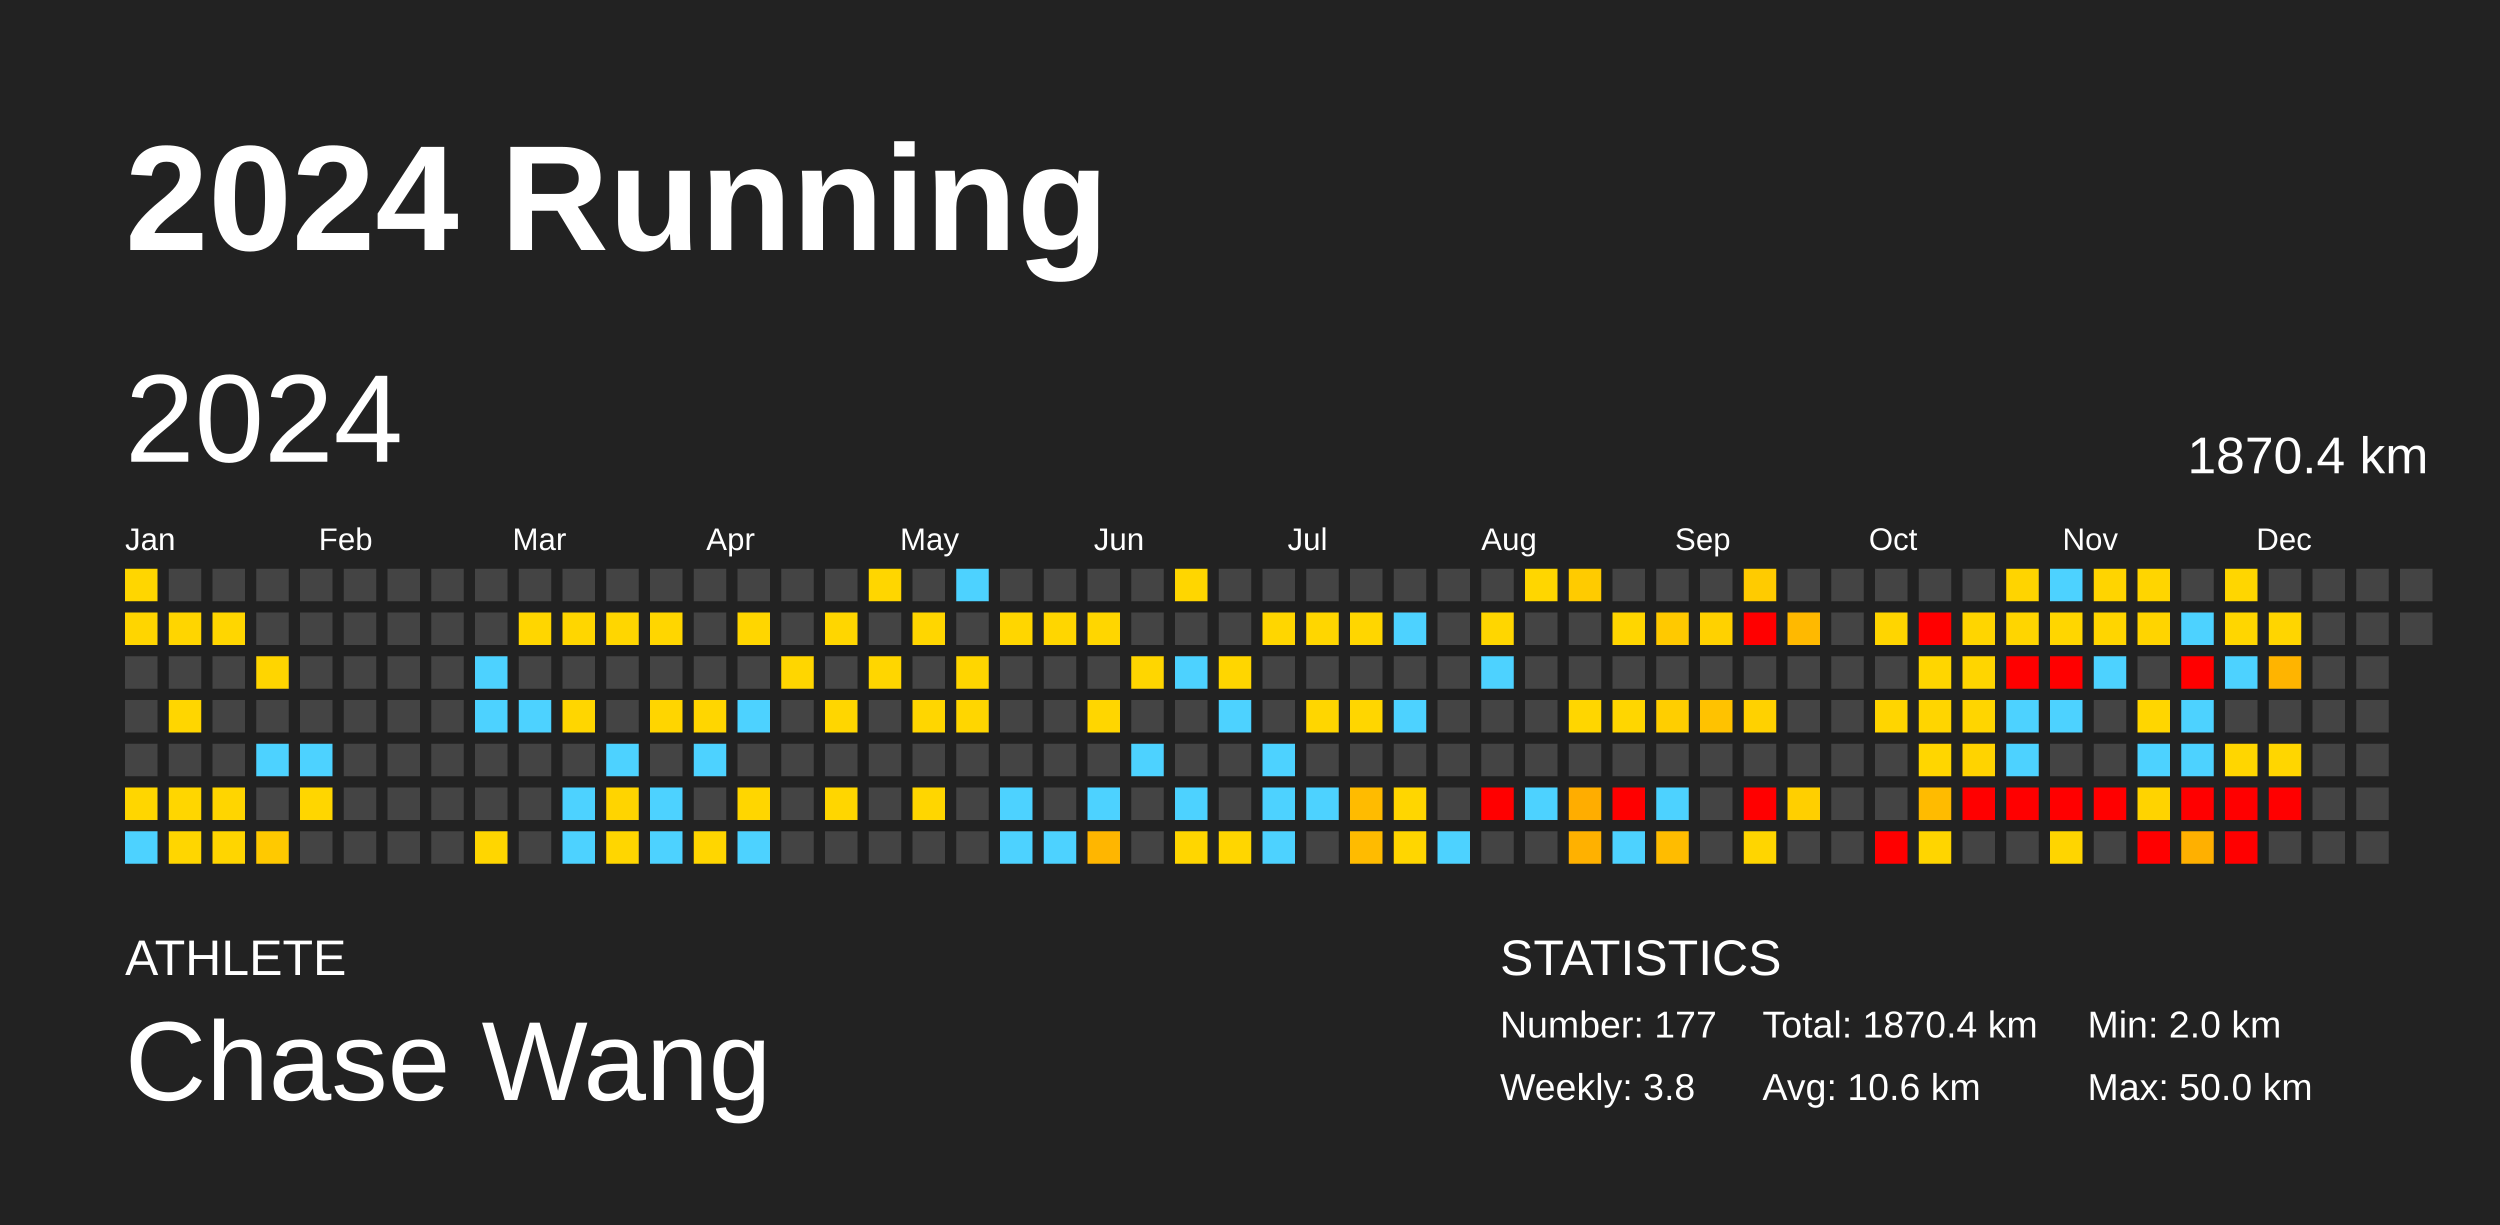
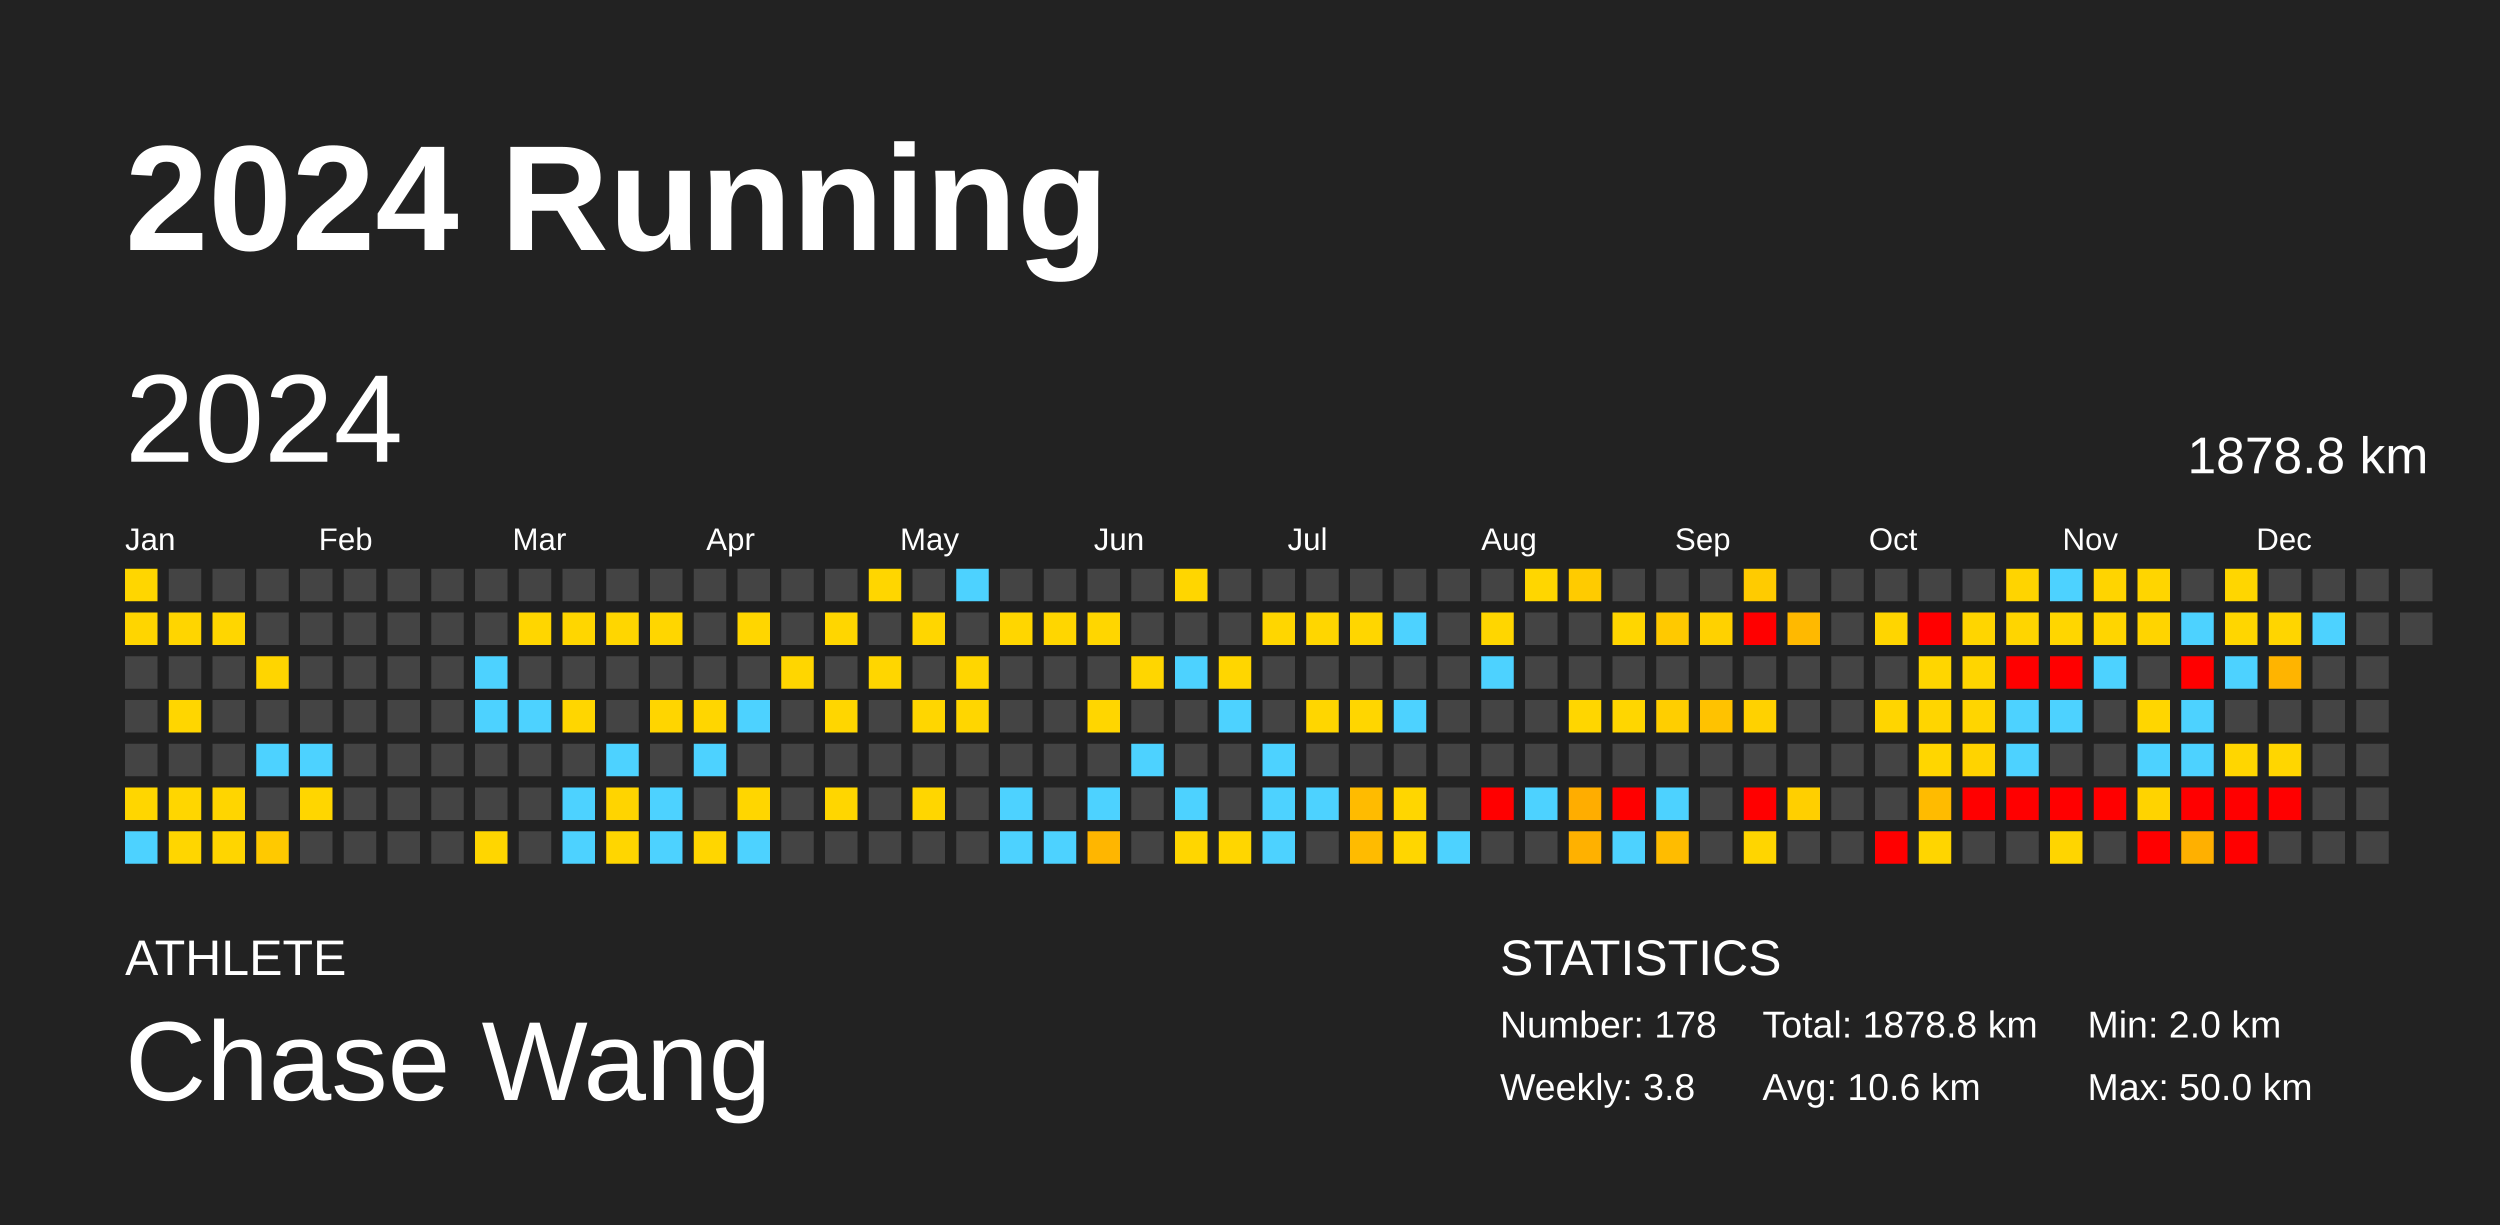
<svg xmlns="http://www.w3.org/2000/svg" baseProfile="full" height="98mm" version="1.1" viewBox="0,0,200,98" width="200mm">
  <defs />
  <rect fill="#222222" height="98" width="200" x="0" y="0" />
  <text fill="#FFFFFF" style="font-size:12px; font-family:Arial; font-weight:bold;" x="10" y="20">2024 Running</text>
  <text fill="#FFFFFF" style="font-size:4px; font-family:Arial" x="10" y="78">ATHLETE</text>
  <text fill="#FFFFFF" style="font-size:9px; font-family:Arial" x="10" y="88">Chase Wang</text>
  <text fill="#FFFFFF" style="font-size:4px; font-family:Arial" x="120" y="78">STATISTICS</text>
-   <text fill="#FFFFFF" style="font-size:3px; font-family:Arial" x="120" y="83">Number: 177</text>
+   <text fill="#FFFFFF" style="font-size:3px; font-family:Arial" x="120" y="83">Number: 178</text>
  <text fill="#FFFFFF" style="font-size:3px; font-family:Arial" x="120" y="88">Weekly: 3.8</text>
-   <text fill="#FFFFFF" style="font-size:3px; font-family:Arial" x="141" y="83">Total: 1870.4 km</text>
+   <text fill="#FFFFFF" style="font-size:3px; font-family:Arial" x="141" y="83">Total: 1878.8 km</text>
  <text fill="#FFFFFF" style="font-size:3px; font-family:Arial" x="141" y="88">Avg: 10.6 km</text>
  <text fill="#FFFFFF" style="font-size:3px; font-family:Arial" x="167" y="83">Min: 2.0 km</text>
  <text fill="#FFFFFF" style="font-size:3px; font-family:Arial" x="167" y="88">Max: 50.0 km</text>
  <text dominant-baseline="hanging" fill="#FFFFFF" style="font-size:10.0px; font-family:Arial;" x="10" y="30">2024</text>
-   <text dominant-baseline="hanging" fill="#FFFFFF" style="font-size:4.125px; font-family:Arial;" x="175" y="35">1870.4 km</text>
+   <text dominant-baseline="hanging" fill="#FFFFFF" style="font-size:4.125px; font-family:Arial;" x="175" y="35">1878.8 km</text>
  <text fill="#FFFFFF" style="font-size:2.5px; font-family:Arial" x="10.0" y="44">Jan</text>
  <text fill="#FFFFFF" style="font-size:2.5px; font-family:Arial" x="25.5" y="44">Feb</text>
  <text fill="#FFFFFF" style="font-size:2.5px; font-family:Arial" x="41.0" y="44">Mar</text>
  <text fill="#FFFFFF" style="font-size:2.5px; font-family:Arial" x="56.5" y="44">Apr</text>
  <text fill="#FFFFFF" style="font-size:2.5px; font-family:Arial" x="72.0" y="44">May</text>
  <text fill="#FFFFFF" style="font-size:2.5px; font-family:Arial" x="87.5" y="44">Jun</text>
  <text fill="#FFFFFF" style="font-size:2.5px; font-family:Arial" x="103.0" y="44">Jul</text>
  <text fill="#FFFFFF" style="font-size:2.5px; font-family:Arial" x="118.5" y="44">Aug</text>
  <text fill="#FFFFFF" style="font-size:2.5px; font-family:Arial" x="134.0" y="44">Sep</text>
  <text fill="#FFFFFF" style="font-size:2.5px; font-family:Arial" x="149.5" y="44">Oct</text>
  <text fill="#FFFFFF" style="font-size:2.5px; font-family:Arial" x="165.0" y="44">Nov</text>
  <text fill="#FFFFFF" style="font-size:2.5px; font-family:Arial" x="180.5" y="44">Dec</text>
  <rect fill="#ffd600" height="2.6" width="2.6" x="10.0" y="45.5" />
  <rect fill="#ffd500" height="2.6" width="2.6" x="10.0" y="49.0" />
  <rect fill="#444444" height="2.6" width="2.6" x="10.0" y="52.5" />
  <rect fill="#444444" height="2.6" width="2.6" x="10.0" y="56.0" />
  <rect fill="#444444" height="2.6" width="2.6" x="10.0" y="59.5" />
  <rect fill="#ffd600" height="2.6" width="2.6" x="10.0" y="63.0" />
  <rect fill="#4dd2ff" height="2.6" width="2.6" x="10.0" y="66.5" />
  <rect fill="#444444" height="2.6" width="2.6" x="13.5" y="45.5" />
  <rect fill="#ffd500" height="2.6" width="2.6" x="13.5" y="49.0" />
  <rect fill="#444444" height="2.6" width="2.6" x="13.5" y="52.5" />
  <rect fill="#ffd600" height="2.6" width="2.6" x="13.5" y="56.0" />
  <rect fill="#444444" height="2.6" width="2.6" x="13.5" y="59.5" />
  <rect fill="#ffd600" height="2.6" width="2.6" x="13.5" y="63.0" />
  <rect fill="#ffd600" height="2.6" width="2.6" x="13.5" y="66.5" />
  <rect fill="#444444" height="2.6" width="2.6" x="17.0" y="45.5" />
  <rect fill="#ffd600" height="2.6" width="2.6" x="17.0" y="49.0" />
  <rect fill="#444444" height="2.6" width="2.6" x="17.0" y="52.5" />
  <rect fill="#444444" height="2.6" width="2.6" x="17.0" y="56.0" />
  <rect fill="#444444" height="2.6" width="2.6" x="17.0" y="59.5" />
  <rect fill="#ffd500" height="2.6" width="2.6" x="17.0" y="63.0" />
  <rect fill="#ffd500" height="2.6" width="2.6" x="17.0" y="66.5" />
  <rect fill="#444444" height="2.6" width="2.6" x="20.5" y="45.5" />
  <rect fill="#444444" height="2.6" width="2.6" x="20.5" y="49.0" />
  <rect fill="#ffd500" height="2.6" width="2.6" x="20.5" y="52.5" />
  <rect fill="#444444" height="2.6" width="2.6" x="20.5" y="56.0" />
  <rect fill="#4dd2ff" height="2.6" width="2.6" x="20.5" y="59.5" />
  <rect fill="#444444" height="2.6" width="2.6" x="20.5" y="63.0" />
  <rect fill="#ffc900" height="2.6" width="2.6" x="20.5" y="66.5" />
  <rect fill="#444444" height="2.6" width="2.6" x="24.0" y="45.5" />
  <rect fill="#444444" height="2.6" width="2.6" x="24.0" y="49.0" />
  <rect fill="#444444" height="2.6" width="2.6" x="24.0" y="52.5" />
  <rect fill="#444444" height="2.6" width="2.6" x="24.0" y="56.0" />
  <rect fill="#4dd2ff" height="2.6" width="2.6" x="24.0" y="59.5" />
  <rect fill="#ffd600" height="2.6" width="2.6" x="24.0" y="63.0" />
  <rect fill="#444444" height="2.6" width="2.6" x="24.0" y="66.5" />
  <rect fill="#444444" height="2.6" width="2.6" x="27.5" y="45.5" />
  <rect fill="#444444" height="2.6" width="2.6" x="27.5" y="49.0" />
  <rect fill="#444444" height="2.6" width="2.6" x="27.5" y="52.5" />
  <rect fill="#444444" height="2.6" width="2.6" x="27.5" y="56.0" />
  <rect fill="#444444" height="2.6" width="2.6" x="27.5" y="59.5" />
  <rect fill="#444444" height="2.6" width="2.6" x="27.5" y="63.0" />
  <rect fill="#444444" height="2.6" width="2.6" x="27.5" y="66.5" />
  <rect fill="#444444" height="2.6" width="2.6" x="31.0" y="45.5" />
  <rect fill="#444444" height="2.6" width="2.6" x="31.0" y="49.0" />
  <rect fill="#444444" height="2.6" width="2.6" x="31.0" y="52.5" />
  <rect fill="#444444" height="2.6" width="2.6" x="31.0" y="56.0" />
  <rect fill="#444444" height="2.6" width="2.6" x="31.0" y="59.5" />
  <rect fill="#444444" height="2.6" width="2.6" x="31.0" y="63.0" />
  <rect fill="#444444" height="2.6" width="2.6" x="31.0" y="66.5" />
  <rect fill="#444444" height="2.6" width="2.6" x="34.5" y="45.5" />
  <rect fill="#444444" height="2.6" width="2.6" x="34.5" y="49.0" />
  <rect fill="#444444" height="2.6" width="2.6" x="34.5" y="52.5" />
  <rect fill="#444444" height="2.6" width="2.6" x="34.5" y="56.0" />
  <rect fill="#444444" height="2.6" width="2.6" x="34.5" y="59.5" />
  <rect fill="#444444" height="2.6" width="2.6" x="34.5" y="63.0" />
  <rect fill="#444444" height="2.6" width="2.6" x="34.5" y="66.5" />
  <rect fill="#444444" height="2.6" width="2.6" x="38.0" y="45.5" />
  <rect fill="#444444" height="2.6" width="2.6" x="38.0" y="49.0" />
  <rect fill="#4dd2ff" height="2.6" width="2.6" x="38.0" y="52.5" />
  <rect fill="#4dd2ff" height="2.6" width="2.6" x="38.0" y="56.0" />
  <rect fill="#444444" height="2.6" width="2.6" x="38.0" y="59.5" />
  <rect fill="#444444" height="2.6" width="2.6" x="38.0" y="63.0" />
  <rect fill="#ffd600" height="2.6" width="2.6" x="38.0" y="66.5" />
  <rect fill="#444444" height="2.6" width="2.6" x="41.5" y="45.5" />
  <rect fill="#ffd600" height="2.6" width="2.6" x="41.5" y="49.0" />
  <rect fill="#444444" height="2.6" width="2.6" x="41.5" y="52.5" />
  <rect fill="#4dd2ff" height="2.6" width="2.6" x="41.5" y="56.0" />
  <rect fill="#444444" height="2.6" width="2.6" x="41.5" y="59.5" />
  <rect fill="#444444" height="2.6" width="2.6" x="41.5" y="63.0" />
  <rect fill="#444444" height="2.6" width="2.6" x="41.5" y="66.5" />
  <rect fill="#444444" height="2.6" width="2.6" x="45.0" y="45.5" />
  <rect fill="#ffd600" height="2.6" width="2.6" x="45.0" y="49.0" />
  <rect fill="#444444" height="2.6" width="2.6" x="45.0" y="52.5" />
  <rect fill="#ffd600" height="2.6" width="2.6" x="45.0" y="56.0" />
  <rect fill="#444444" height="2.6" width="2.6" x="45.0" y="59.5" />
  <rect fill="#4dd2ff" height="2.6" width="2.6" x="45.0" y="63.0" />
  <rect fill="#4dd2ff" height="2.6" width="2.6" x="45.0" y="66.5" />
  <rect fill="#444444" height="2.6" width="2.6" x="48.5" y="45.5" />
  <rect fill="#ffd600" height="2.6" width="2.6" x="48.5" y="49.0" />
  <rect fill="#444444" height="2.6" width="2.6" x="48.5" y="52.5" />
  <rect fill="#444444" height="2.6" width="2.6" x="48.5" y="56.0" />
  <rect fill="#4dd2ff" height="2.6" width="2.6" x="48.5" y="59.5" />
  <rect fill="#ffd400" height="2.6" width="2.6" x="48.5" y="63.0" />
  <rect fill="#ffd600" height="2.6" width="2.6" x="48.5" y="66.5" />
  <rect fill="#444444" height="2.6" width="2.6" x="52.0" y="45.5" />
  <rect fill="#ffd600" height="2.6" width="2.6" x="52.0" y="49.0" />
  <rect fill="#444444" height="2.6" width="2.6" x="52.0" y="52.5" />
  <rect fill="#ffd500" height="2.6" width="2.6" x="52.0" y="56.0" />
  <rect fill="#444444" height="2.6" width="2.6" x="52.0" y="59.5" />
  <rect fill="#4dd2ff" height="2.6" width="2.6" x="52.0" y="63.0" />
  <rect fill="#4dd2ff" height="2.6" width="2.6" x="52.0" y="66.5" />
  <rect fill="#444444" height="2.6" width="2.6" x="55.5" y="45.5" />
  <rect fill="#444444" height="2.6" width="2.6" x="55.5" y="49.0" />
  <rect fill="#444444" height="2.6" width="2.6" x="55.5" y="52.5" />
  <rect fill="#ffd600" height="2.6" width="2.6" x="55.5" y="56.0" />
  <rect fill="#4dd2ff" height="2.6" width="2.6" x="55.5" y="59.5" />
  <rect fill="#444444" height="2.6" width="2.6" x="55.5" y="63.0" />
  <rect fill="#ffd600" height="2.6" width="2.6" x="55.5" y="66.5" />
  <rect fill="#444444" height="2.6" width="2.6" x="59.0" y="45.5" />
  <rect fill="#ffd600" height="2.6" width="2.6" x="59.0" y="49.0" />
  <rect fill="#444444" height="2.6" width="2.6" x="59.0" y="52.5" />
  <rect fill="#4dd2ff" height="2.6" width="2.6" x="59.0" y="56.0" />
  <rect fill="#444444" height="2.6" width="2.6" x="59.0" y="59.5" />
  <rect fill="#ffd600" height="2.6" width="2.6" x="59.0" y="63.0" />
  <rect fill="#4dd2ff" height="2.6" width="2.6" x="59.0" y="66.5" />
  <rect fill="#444444" height="2.6" width="2.6" x="62.5" y="45.5" />
  <rect fill="#444444" height="2.6" width="2.6" x="62.5" y="49.0" />
  <rect fill="#ffd600" height="2.6" width="2.6" x="62.5" y="52.5" />
  <rect fill="#444444" height="2.6" width="2.6" x="62.5" y="56.0" />
  <rect fill="#444444" height="2.6" width="2.6" x="62.5" y="59.5" />
  <rect fill="#444444" height="2.6" width="2.6" x="62.5" y="63.0" />
  <rect fill="#444444" height="2.6" width="2.6" x="62.5" y="66.5" />
  <rect fill="#444444" height="2.6" width="2.6" x="66.0" y="45.5" />
  <rect fill="#ffd600" height="2.6" width="2.6" x="66.0" y="49.0" />
  <rect fill="#444444" height="2.6" width="2.6" x="66.0" y="52.5" />
  <rect fill="#ffd600" height="2.6" width="2.6" x="66.0" y="56.0" />
  <rect fill="#444444" height="2.6" width="2.6" x="66.0" y="59.5" />
  <rect fill="#ffd600" height="2.6" width="2.6" x="66.0" y="63.0" />
  <rect fill="#444444" height="2.6" width="2.6" x="66.0" y="66.5" />
  <rect fill="#ffd600" height="2.6" width="2.6" x="69.5" y="45.5" />
  <rect fill="#444444" height="2.6" width="2.6" x="69.5" y="49.0" />
  <rect fill="#ffd600" height="2.6" width="2.6" x="69.5" y="52.5" />
  <rect fill="#444444" height="2.6" width="2.6" x="69.5" y="56.0" />
  <rect fill="#444444" height="2.6" width="2.6" x="69.5" y="59.5" />
  <rect fill="#444444" height="2.6" width="2.6" x="69.5" y="63.0" />
  <rect fill="#444444" height="2.6" width="2.6" x="69.5" y="66.5" />
  <rect fill="#444444" height="2.6" width="2.6" x="73.0" y="45.5" />
  <rect fill="#ffd600" height="2.6" width="2.6" x="73.0" y="49.0" />
  <rect fill="#444444" height="2.6" width="2.6" x="73.0" y="52.5" />
  <rect fill="#ffd600" height="2.6" width="2.6" x="73.0" y="56.0" />
  <rect fill="#444444" height="2.6" width="2.6" x="73.0" y="59.5" />
  <rect fill="#ffd600" height="2.6" width="2.6" x="73.0" y="63.0" />
  <rect fill="#444444" height="2.6" width="2.6" x="73.0" y="66.5" />
  <rect fill="#4dd2ff" height="2.6" width="2.6" x="76.5" y="45.5" />
  <rect fill="#444444" height="2.6" width="2.6" x="76.5" y="49.0" />
  <rect fill="#ffd600" height="2.6" width="2.6" x="76.5" y="52.5" />
  <rect fill="#ffd600" height="2.6" width="2.6" x="76.5" y="56.0" />
  <rect fill="#444444" height="2.6" width="2.6" x="76.5" y="59.5" />
  <rect fill="#444444" height="2.6" width="2.6" x="76.5" y="63.0" />
  <rect fill="#444444" height="2.6" width="2.6" x="76.5" y="66.5" />
  <rect fill="#444444" height="2.6" width="2.6" x="80.0" y="45.5" />
  <rect fill="#ffd600" height="2.6" width="2.6" x="80.0" y="49.0" />
  <rect fill="#444444" height="2.6" width="2.6" x="80.0" y="52.5" />
  <rect fill="#444444" height="2.6" width="2.6" x="80.0" y="56.0" />
  <rect fill="#444444" height="2.6" width="2.6" x="80.0" y="59.5" />
  <rect fill="#4dd2ff" height="2.6" width="2.6" x="80.0" y="63.0" />
  <rect fill="#4dd2ff" height="2.6" width="2.6" x="80.0" y="66.5" />
  <rect fill="#444444" height="2.6" width="2.6" x="83.5" y="45.5" />
  <rect fill="#ffd600" height="2.6" width="2.6" x="83.5" y="49.0" />
  <rect fill="#444444" height="2.6" width="2.6" x="83.5" y="52.5" />
  <rect fill="#444444" height="2.6" width="2.6" x="83.5" y="56.0" />
  <rect fill="#444444" height="2.6" width="2.6" x="83.5" y="59.5" />
  <rect fill="#444444" height="2.6" width="2.6" x="83.5" y="63.0" />
  <rect fill="#4dd2ff" height="2.6" width="2.6" x="83.5" y="66.5" />
  <rect fill="#444444" height="2.6" width="2.6" x="87.0" y="45.5" />
  <rect fill="#ffd600" height="2.6" width="2.6" x="87.0" y="49.0" />
  <rect fill="#444444" height="2.6" width="2.6" x="87.0" y="52.5" />
  <rect fill="#ffd600" height="2.6" width="2.6" x="87.0" y="56.0" />
  <rect fill="#444444" height="2.6" width="2.6" x="87.0" y="59.5" />
  <rect fill="#4dd2ff" height="2.6" width="2.6" x="87.0" y="63.0" />
  <rect fill="#ffb600" height="2.6" width="2.6" x="87.0" y="66.5" />
  <rect fill="#444444" height="2.6" width="2.6" x="90.5" y="45.5" />
  <rect fill="#444444" height="2.6" width="2.6" x="90.5" y="49.0" />
  <rect fill="#ffd600" height="2.6" width="2.6" x="90.5" y="52.5" />
  <rect fill="#444444" height="2.6" width="2.6" x="90.5" y="56.0" />
  <rect fill="#4dd2ff" height="2.6" width="2.6" x="90.5" y="59.5" />
  <rect fill="#444444" height="2.6" width="2.6" x="90.5" y="63.0" />
  <rect fill="#444444" height="2.6" width="2.6" x="90.5" y="66.5" />
  <rect fill="#ffd600" height="2.6" width="2.6" x="94.0" y="45.5" />
  <rect fill="#444444" height="2.6" width="2.6" x="94.0" y="49.0" />
  <rect fill="#4dd2ff" height="2.6" width="2.6" x="94.0" y="52.5" />
  <rect fill="#444444" height="2.6" width="2.6" x="94.0" y="56.0" />
  <rect fill="#444444" height="2.6" width="2.6" x="94.0" y="59.5" />
  <rect fill="#4dd2ff" height="2.6" width="2.6" x="94.0" y="63.0" />
  <rect fill="#ffd600" height="2.6" width="2.6" x="94.0" y="66.5" />
  <rect fill="#444444" height="2.6" width="2.6" x="97.5" y="45.5" />
  <rect fill="#444444" height="2.6" width="2.6" x="97.5" y="49.0" />
  <rect fill="#ffd600" height="2.6" width="2.6" x="97.5" y="52.5" />
  <rect fill="#4dd2ff" height="2.6" width="2.6" x="97.5" y="56.0" />
  <rect fill="#444444" height="2.6" width="2.6" x="97.5" y="59.5" />
  <rect fill="#444444" height="2.6" width="2.6" x="97.5" y="63.0" />
  <rect fill="#ffd600" height="2.6" width="2.6" x="97.5" y="66.5" />
  <rect fill="#444444" height="2.6" width="2.6" x="101.0" y="45.5" />
  <rect fill="#ffd600" height="2.6" width="2.6" x="101.0" y="49.0" />
  <rect fill="#444444" height="2.6" width="2.6" x="101.0" y="52.5" />
  <rect fill="#444444" height="2.6" width="2.6" x="101.0" y="56.0" />
  <rect fill="#4dd2ff" height="2.6" width="2.6" x="101.0" y="59.5" />
  <rect fill="#4dd2ff" height="2.6" width="2.6" x="101.0" y="63.0" />
  <rect fill="#4dd2ff" height="2.6" width="2.6" x="101.0" y="66.5" />
  <rect fill="#444444" height="2.6" width="2.6" x="104.5" y="45.5" />
  <rect fill="#ffd600" height="2.6" width="2.6" x="104.5" y="49.0" />
  <rect fill="#444444" height="2.6" width="2.6" x="104.5" y="52.5" />
  <rect fill="#ffd600" height="2.6" width="2.6" x="104.5" y="56.0" />
  <rect fill="#444444" height="2.6" width="2.6" x="104.5" y="59.5" />
  <rect fill="#4dd2ff" height="2.6" width="2.6" x="104.5" y="63.0" />
  <rect fill="#444444" height="2.6" width="2.6" x="104.5" y="66.5" />
  <rect fill="#444444" height="2.6" width="2.6" x="108.0" y="45.5" />
  <rect fill="#ffd600" height="2.6" width="2.6" x="108.0" y="49.0" />
  <rect fill="#444444" height="2.6" width="2.6" x="108.0" y="52.5" />
  <rect fill="#ffd600" height="2.6" width="2.6" x="108.0" y="56.0" />
  <rect fill="#444444" height="2.6" width="2.6" x="108.0" y="59.5" />
  <rect fill="#ffbb00" height="2.6" width="2.6" x="108.0" y="63.0" />
  <rect fill="#ffbb00" height="2.6" width="2.6" x="108.0" y="66.5" />
  <rect fill="#444444" height="2.6" width="2.6" x="111.5" y="45.5" />
  <rect fill="#4dd2ff" height="2.6" width="2.6" x="111.5" y="49.0" />
  <rect fill="#444444" height="2.6" width="2.6" x="111.5" y="52.5" />
  <rect fill="#4dd2ff" height="2.6" width="2.6" x="111.5" y="56.0" />
  <rect fill="#444444" height="2.6" width="2.6" x="111.5" y="59.5" />
  <rect fill="#ffd600" height="2.6" width="2.6" x="111.5" y="63.0" />
  <rect fill="#ffd600" height="2.6" width="2.6" x="111.5" y="66.5" />
  <rect fill="#444444" height="2.6" width="2.6" x="115.0" y="45.5" />
  <rect fill="#444444" height="2.6" width="2.6" x="115.0" y="49.0" />
  <rect fill="#444444" height="2.6" width="2.6" x="115.0" y="52.5" />
  <rect fill="#444444" height="2.6" width="2.6" x="115.0" y="56.0" />
  <rect fill="#444444" height="2.6" width="2.6" x="115.0" y="59.5" />
  <rect fill="#444444" height="2.6" width="2.6" x="115.0" y="63.0" />
  <rect fill="#4dd2ff" height="2.6" width="2.6" x="115.0" y="66.5" />
  <rect fill="#444444" height="2.6" width="2.6" x="118.5" y="45.5" />
  <rect fill="#ffd600" height="2.6" width="2.6" x="118.5" y="49.0" />
  <rect fill="#4dd2ff" height="2.6" width="2.6" x="118.5" y="52.5" />
  <rect fill="#444444" height="2.6" width="2.6" x="118.5" y="56.0" />
  <rect fill="#444444" height="2.6" width="2.6" x="118.5" y="59.5" />
  <rect fill="red" height="2.6" width="2.6" x="118.5" y="63.0" />
  <rect fill="#444444" height="2.6" width="2.6" x="118.5" y="66.5" />
  <rect fill="#ffd600" height="2.6" width="2.6" x="122.0" y="45.5" />
  <rect fill="#444444" height="2.6" width="2.6" x="122.0" y="49.0" />
  <rect fill="#444444" height="2.6" width="2.6" x="122.0" y="52.5" />
  <rect fill="#444444" height="2.6" width="2.6" x="122.0" y="56.0" />
  <rect fill="#444444" height="2.6" width="2.6" x="122.0" y="59.5" />
  <rect fill="#4dd2ff" height="2.6" width="2.6" x="122.0" y="63.0" />
  <rect fill="#444444" height="2.6" width="2.6" x="122.0" y="66.5" />
  <rect fill="#ffcb00" height="2.6" width="2.6" x="125.5" y="45.5" />
  <rect fill="#444444" height="2.6" width="2.6" x="125.5" y="49.0" />
  <rect fill="#444444" height="2.6" width="2.6" x="125.5" y="52.5" />
  <rect fill="#ffd600" height="2.6" width="2.6" x="125.5" y="56.0" />
  <rect fill="#444444" height="2.6" width="2.6" x="125.5" y="59.5" />
  <rect fill="#ffad00" height="2.6" width="2.6" x="125.5" y="63.0" />
  <rect fill="#ffb100" height="2.6" width="2.6" x="125.5" y="66.5" />
  <rect fill="#444444" height="2.6" width="2.6" x="129.0" y="45.5" />
  <rect fill="#ffd600" height="2.6" width="2.6" x="129.0" y="49.0" />
  <rect fill="#444444" height="2.6" width="2.6" x="129.0" y="52.5" />
  <rect fill="#ffd600" height="2.6" width="2.6" x="129.0" y="56.0" />
  <rect fill="#444444" height="2.6" width="2.6" x="129.0" y="59.5" />
  <rect fill="red" height="2.6" width="2.6" x="129.0" y="63.0" />
  <rect fill="#4dd2ff" height="2.6" width="2.6" x="129.0" y="66.5" />
  <rect fill="#444444" height="2.6" width="2.6" x="132.5" y="45.5" />
  <rect fill="#ffc900" height="2.6" width="2.6" x="132.5" y="49.0" />
  <rect fill="#444444" height="2.6" width="2.6" x="132.5" y="52.5" />
  <rect fill="#ffce00" height="2.6" width="2.6" x="132.5" y="56.0" />
  <rect fill="#444444" height="2.6" width="2.6" x="132.5" y="59.5" />
  <rect fill="#4dd2ff" height="2.6" width="2.6" x="132.5" y="63.0" />
  <rect fill="#ffbc00" height="2.6" width="2.6" x="132.5" y="66.5" />
  <rect fill="#444444" height="2.6" width="2.6" x="136.0" y="45.5" />
  <rect fill="#ffd100" height="2.6" width="2.6" x="136.0" y="49.0" />
  <rect fill="#444444" height="2.6" width="2.6" x="136.0" y="52.5" />
  <rect fill="#ffc200" height="2.6" width="2.6" x="136.0" y="56.0" />
  <rect fill="#444444" height="2.6" width="2.6" x="136.0" y="59.5" />
  <rect fill="#444444" height="2.6" width="2.6" x="136.0" y="63.0" />
  <rect fill="#444444" height="2.6" width="2.6" x="136.0" y="66.5" />
  <rect fill="#ffcb00" height="2.6" width="2.6" x="139.5" y="45.5" />
  <rect fill="red" height="2.6" width="2.6" x="139.5" y="49.0" />
  <rect fill="#444444" height="2.6" width="2.6" x="139.5" y="52.5" />
  <rect fill="#ffd100" height="2.6" width="2.6" x="139.5" y="56.0" />
  <rect fill="#444444" height="2.6" width="2.6" x="139.5" y="59.5" />
  <rect fill="red" height="2.6" width="2.6" x="139.5" y="63.0" />
  <rect fill="#ffd500" height="2.6" width="2.6" x="139.5" y="66.5" />
  <rect fill="#444444" height="2.6" width="2.6" x="143.0" y="45.5" />
  <rect fill="#ffb900" height="2.6" width="2.6" x="143.0" y="49.0" />
  <rect fill="#444444" height="2.6" width="2.6" x="143.0" y="52.5" />
  <rect fill="#444444" height="2.6" width="2.6" x="143.0" y="56.0" />
  <rect fill="#444444" height="2.6" width="2.6" x="143.0" y="59.5" />
  <rect fill="#ffcf00" height="2.6" width="2.6" x="143.0" y="63.0" />
  <rect fill="#444444" height="2.6" width="2.6" x="143.0" y="66.5" />
  <rect fill="#444444" height="2.6" width="2.6" x="146.5" y="45.5" />
  <rect fill="#444444" height="2.6" width="2.6" x="146.5" y="49.0" />
  <rect fill="#444444" height="2.6" width="2.6" x="146.5" y="52.5" />
  <rect fill="#444444" height="2.6" width="2.6" x="146.5" y="56.0" />
  <rect fill="#444444" height="2.6" width="2.6" x="146.5" y="59.5" />
  <rect fill="#444444" height="2.6" width="2.6" x="146.5" y="63.0" />
  <rect fill="#444444" height="2.6" width="2.6" x="146.5" y="66.5" />
  <rect fill="#444444" height="2.6" width="2.6" x="150.0" y="45.5" />
  <rect fill="#ffd500" height="2.6" width="2.6" x="150.0" y="49.0" />
  <rect fill="#444444" height="2.6" width="2.6" x="150.0" y="52.5" />
  <rect fill="#ffd500" height="2.6" width="2.6" x="150.0" y="56.0" />
  <rect fill="#444444" height="2.6" width="2.6" x="150.0" y="59.5" />
  <rect fill="#444444" height="2.6" width="2.6" x="150.0" y="63.0" />
  <rect fill="red" height="2.6" width="2.6" x="150.0" y="66.5" />
  <rect fill="#444444" height="2.6" width="2.6" x="153.5" y="45.5" />
  <rect fill="red" height="2.6" width="2.6" x="153.5" y="49.0" />
  <rect fill="#ffd600" height="2.6" width="2.6" x="153.5" y="52.5" />
  <rect fill="#ffd500" height="2.6" width="2.6" x="153.5" y="56.0" />
  <rect fill="#ffd600" height="2.6" width="2.6" x="153.5" y="59.5" />
  <rect fill="#ffbb00" height="2.6" width="2.6" x="153.5" y="63.0" />
  <rect fill="#ffd500" height="2.6" width="2.6" x="153.5" y="66.5" />
  <rect fill="#444444" height="2.6" width="2.6" x="157.0" y="45.5" />
  <rect fill="#ffd500" height="2.6" width="2.6" x="157.0" y="49.0" />
  <rect fill="#ffd500" height="2.6" width="2.6" x="157.0" y="52.5" />
  <rect fill="#ffd500" height="2.6" width="2.6" x="157.0" y="56.0" />
  <rect fill="#ffd300" height="2.6" width="2.6" x="157.0" y="59.5" />
  <rect fill="red" height="2.6" width="2.6" x="157.0" y="63.0" />
  <rect fill="#444444" height="2.6" width="2.6" x="157.0" y="66.5" />
  <rect fill="#ffd400" height="2.6" width="2.6" x="160.5" y="45.5" />
  <rect fill="#ffd500" height="2.6" width="2.6" x="160.5" y="49.0" />
  <rect fill="red" height="2.6" width="2.6" x="160.5" y="52.5" />
  <rect fill="#4dd2ff" height="2.6" width="2.6" x="160.5" y="56.0" />
  <rect fill="#4dd2ff" height="2.6" width="2.6" x="160.5" y="59.5" />
  <rect fill="red" height="2.6" width="2.6" x="160.5" y="63.0" />
  <rect fill="#444444" height="2.6" width="2.6" x="160.5" y="66.5" />
  <rect fill="#4dd2ff" height="2.6" width="2.6" x="164.0" y="45.5" />
  <rect fill="#ffd600" height="2.6" width="2.6" x="164.0" y="49.0" />
  <rect fill="red" height="2.6" width="2.6" x="164.0" y="52.5" />
  <rect fill="#4dd2ff" height="2.6" width="2.6" x="164.0" y="56.0" />
  <rect fill="#444444" height="2.6" width="2.6" x="164.0" y="59.5" />
  <rect fill="red" height="2.6" width="2.6" x="164.0" y="63.0" />
  <rect fill="#ffd500" height="2.6" width="2.6" x="164.0" y="66.5" />
  <rect fill="#ffd400" height="2.6" width="2.6" x="167.5" y="45.5" />
  <rect fill="#ffd500" height="2.6" width="2.6" x="167.5" y="49.0" />
  <rect fill="#4dd2ff" height="2.6" width="2.6" x="167.5" y="52.5" />
  <rect fill="#444444" height="2.6" width="2.6" x="167.5" y="56.0" />
  <rect fill="#444444" height="2.6" width="2.6" x="167.5" y="59.5" />
  <rect fill="red" height="2.6" width="2.6" x="167.5" y="63.0" />
  <rect fill="#444444" height="2.6" width="2.6" x="167.5" y="66.5" />
  <rect fill="#ffd500" height="2.6" width="2.6" x="171.0" y="45.5" />
  <rect fill="#ffd400" height="2.6" width="2.6" x="171.0" y="49.0" />
  <rect fill="#444444" height="2.6" width="2.6" x="171.0" y="52.5" />
  <rect fill="#ffd600" height="2.6" width="2.6" x="171.0" y="56.0" />
  <rect fill="#4dd2ff" height="2.6" width="2.6" x="171.0" y="59.5" />
  <rect fill="#ffd300" height="2.6" width="2.6" x="171.0" y="63.0" />
  <rect fill="red" height="2.6" width="2.6" x="171.0" y="66.5" />
  <rect fill="#444444" height="2.6" width="2.6" x="174.5" y="45.5" />
  <rect fill="#4dd2ff" height="2.6" width="2.6" x="174.5" y="49.0" />
  <rect fill="red" height="2.6" width="2.6" x="174.5" y="52.5" />
  <rect fill="#4dd2ff" height="2.6" width="2.6" x="174.5" y="56.0" />
  <rect fill="#4dd2ff" height="2.6" width="2.6" x="174.5" y="59.5" />
  <rect fill="red" height="2.6" width="2.6" x="174.5" y="63.0" />
  <rect fill="#ffb000" height="2.6" width="2.6" x="174.5" y="66.5" />
  <rect fill="#ffd600" height="2.6" width="2.6" x="178.0" y="45.5" />
  <rect fill="#ffd600" height="2.6" width="2.6" x="178.0" y="49.0" />
  <rect fill="#4dd2ff" height="2.6" width="2.6" x="178.0" y="52.5" />
  <rect fill="#444444" height="2.6" width="2.6" x="178.0" y="56.0" />
  <rect fill="#ffd600" height="2.6" width="2.6" x="178.0" y="59.5" />
  <rect fill="red" height="2.6" width="2.6" x="178.0" y="63.0" />
  <rect fill="red" height="2.6" width="2.6" x="178.0" y="66.5" />
  <rect fill="#444444" height="2.6" width="2.6" x="181.5" y="45.5" />
  <rect fill="#ffd500" height="2.6" width="2.6" x="181.5" y="49.0" />
  <rect fill="#ffb400" height="2.6" width="2.6" x="181.5" y="52.5" />
  <rect fill="#444444" height="2.6" width="2.6" x="181.5" y="56.0" />
  <rect fill="#ffd600" height="2.6" width="2.6" x="181.5" y="59.5" />
  <rect fill="red" height="2.6" width="2.6" x="181.5" y="63.0" />
  <rect fill="#444444" height="2.6" width="2.6" x="181.5" y="66.5" />
  <rect fill="#444444" height="2.6" width="2.6" x="185.0" y="45.5" />
-   <rect fill="#444444" height="2.6" width="2.6" x="185.0" y="49.0" />
+   <rect fill="#4dd2ff" height="2.6" width="2.6" x="185.0" y="49.0" />
  <rect fill="#444444" height="2.6" width="2.6" x="185.0" y="52.5" />
  <rect fill="#444444" height="2.6" width="2.6" x="185.0" y="56.0" />
  <rect fill="#444444" height="2.6" width="2.6" x="185.0" y="59.5" />
  <rect fill="#444444" height="2.6" width="2.6" x="185.0" y="63.0" />
  <rect fill="#444444" height="2.6" width="2.6" x="185.0" y="66.5" />
  <rect fill="#444444" height="2.6" width="2.6" x="188.5" y="45.5" />
  <rect fill="#444444" height="2.6" width="2.6" x="188.5" y="49.0" />
  <rect fill="#444444" height="2.6" width="2.6" x="188.5" y="52.5" />
  <rect fill="#444444" height="2.6" width="2.6" x="188.5" y="56.0" />
  <rect fill="#444444" height="2.6" width="2.6" x="188.5" y="59.5" />
  <rect fill="#444444" height="2.6" width="2.6" x="188.5" y="63.0" />
  <rect fill="#444444" height="2.6" width="2.6" x="188.5" y="66.5" />
  <rect fill="#444444" height="2.6" width="2.6" x="192.0" y="45.5" />
  <rect fill="#444444" height="2.6" width="2.6" x="192.0" y="49.0" />
</svg>
